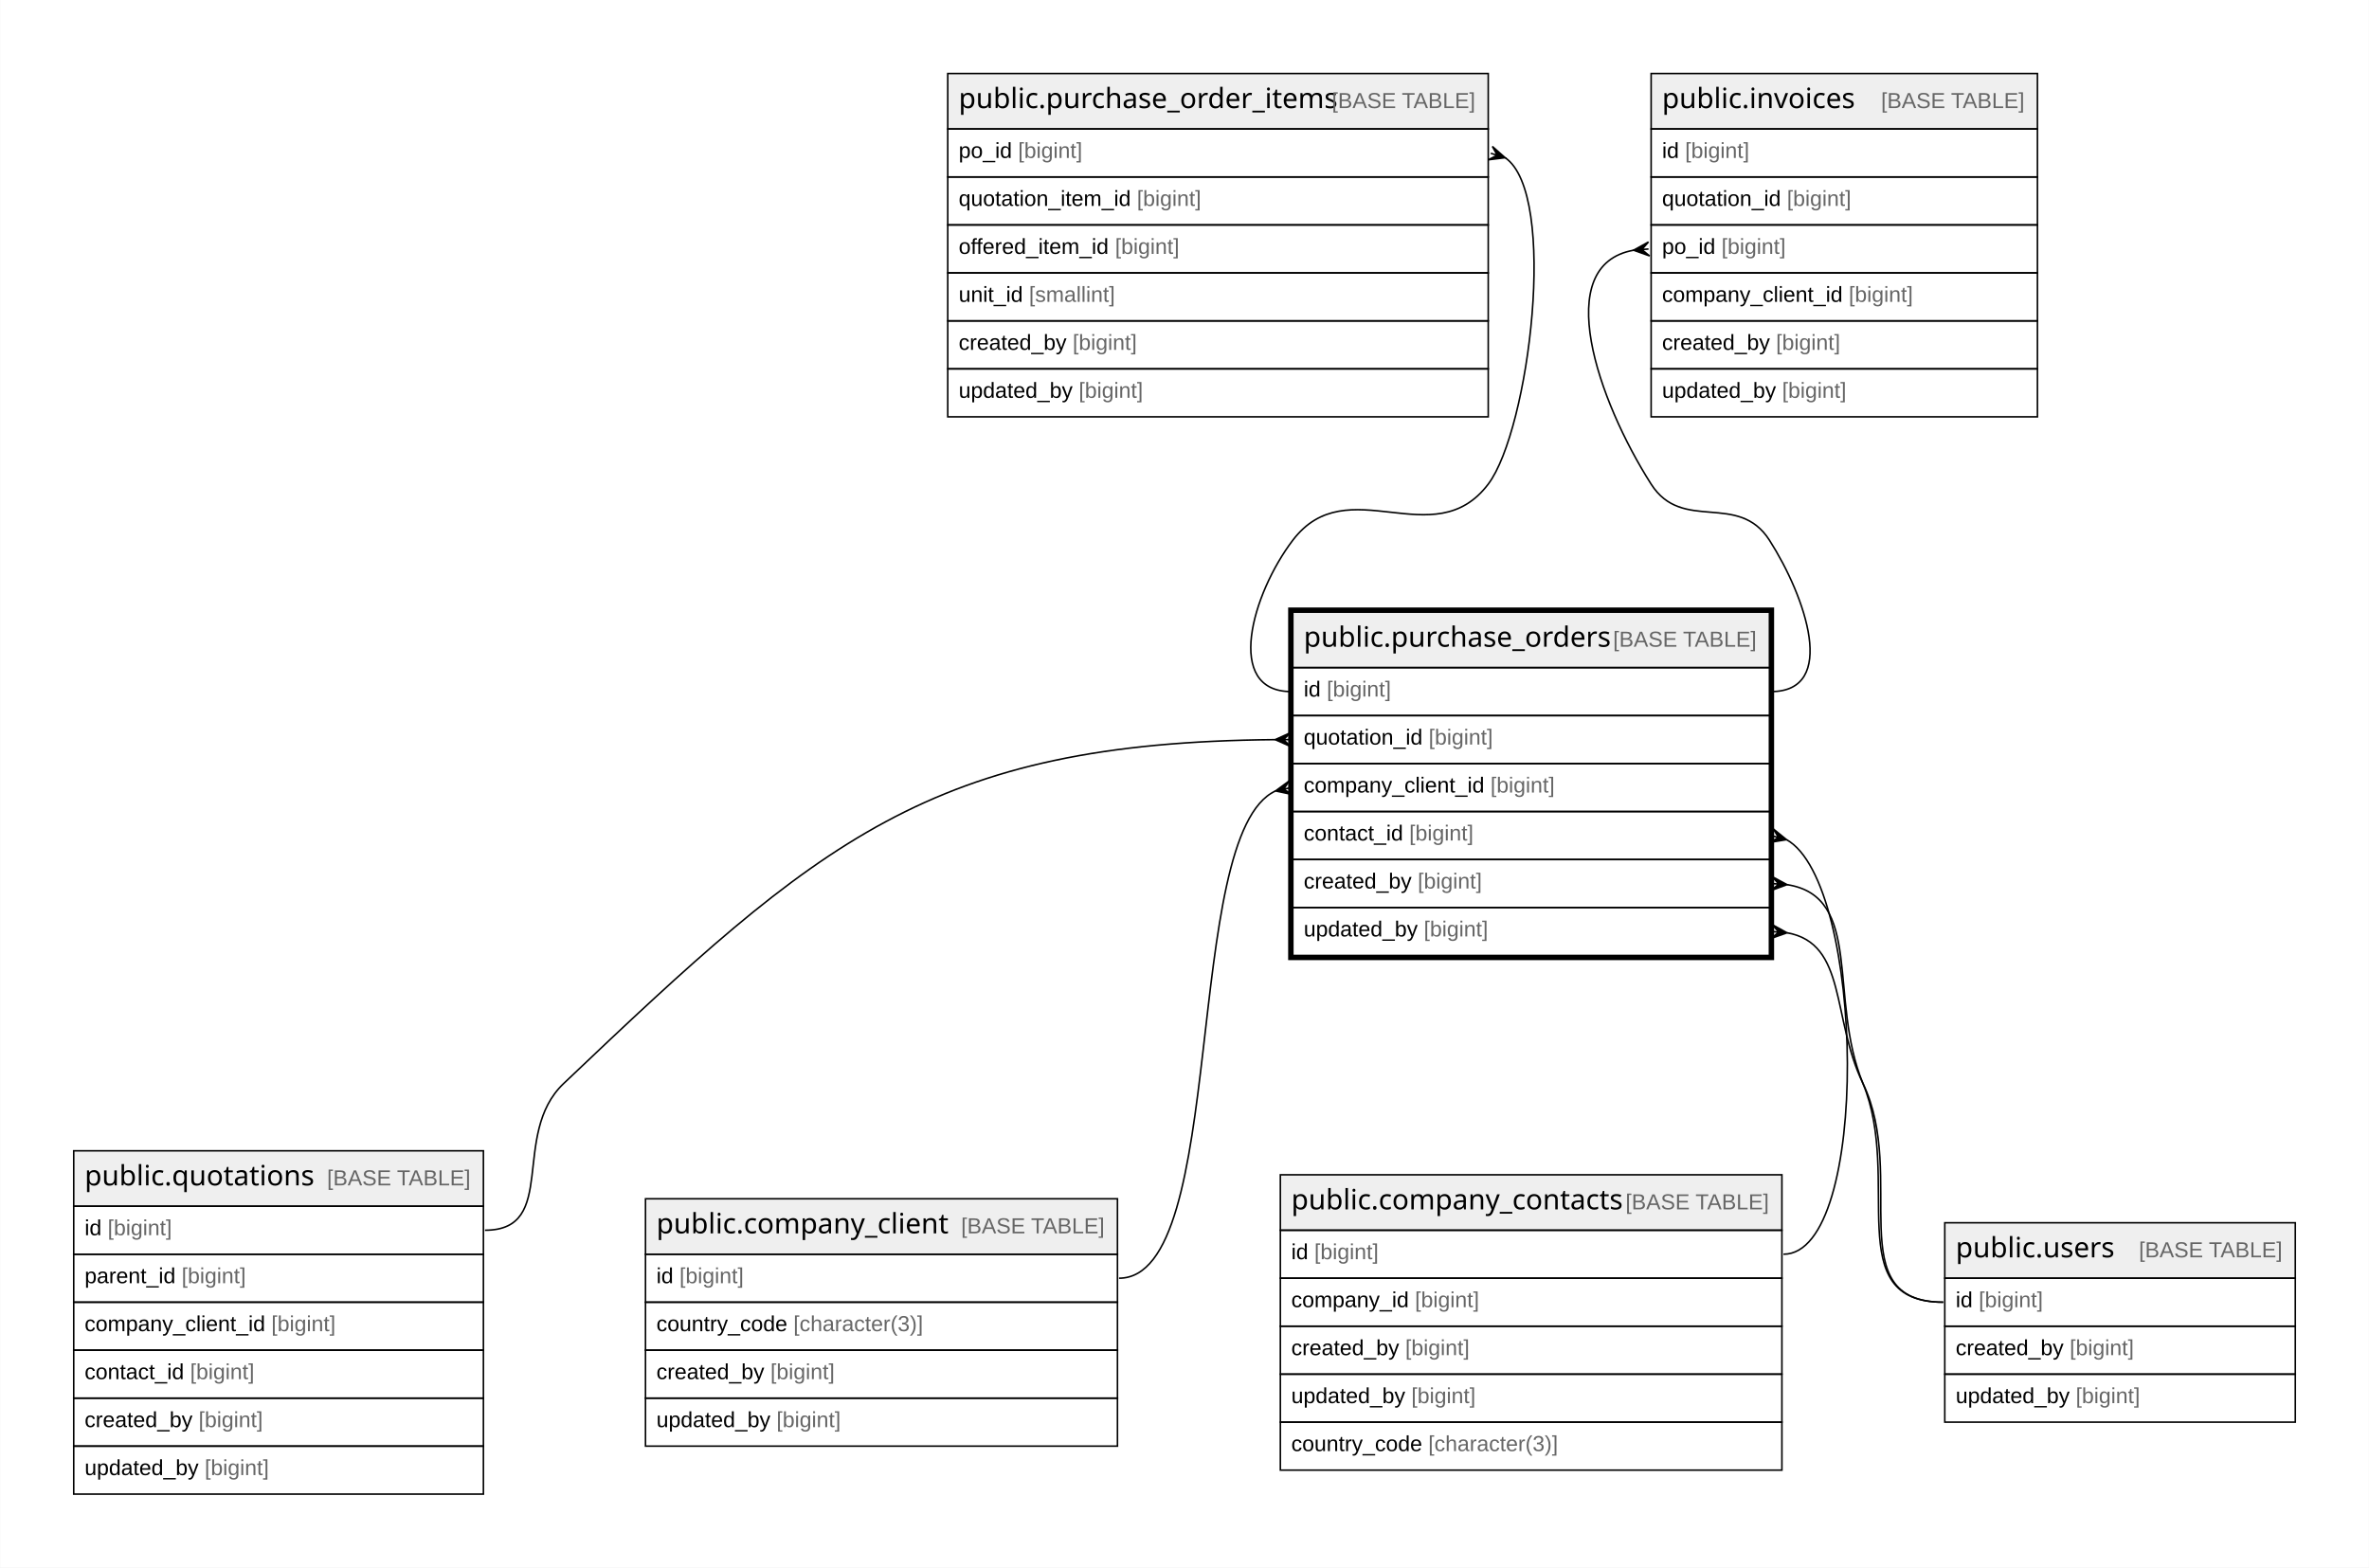
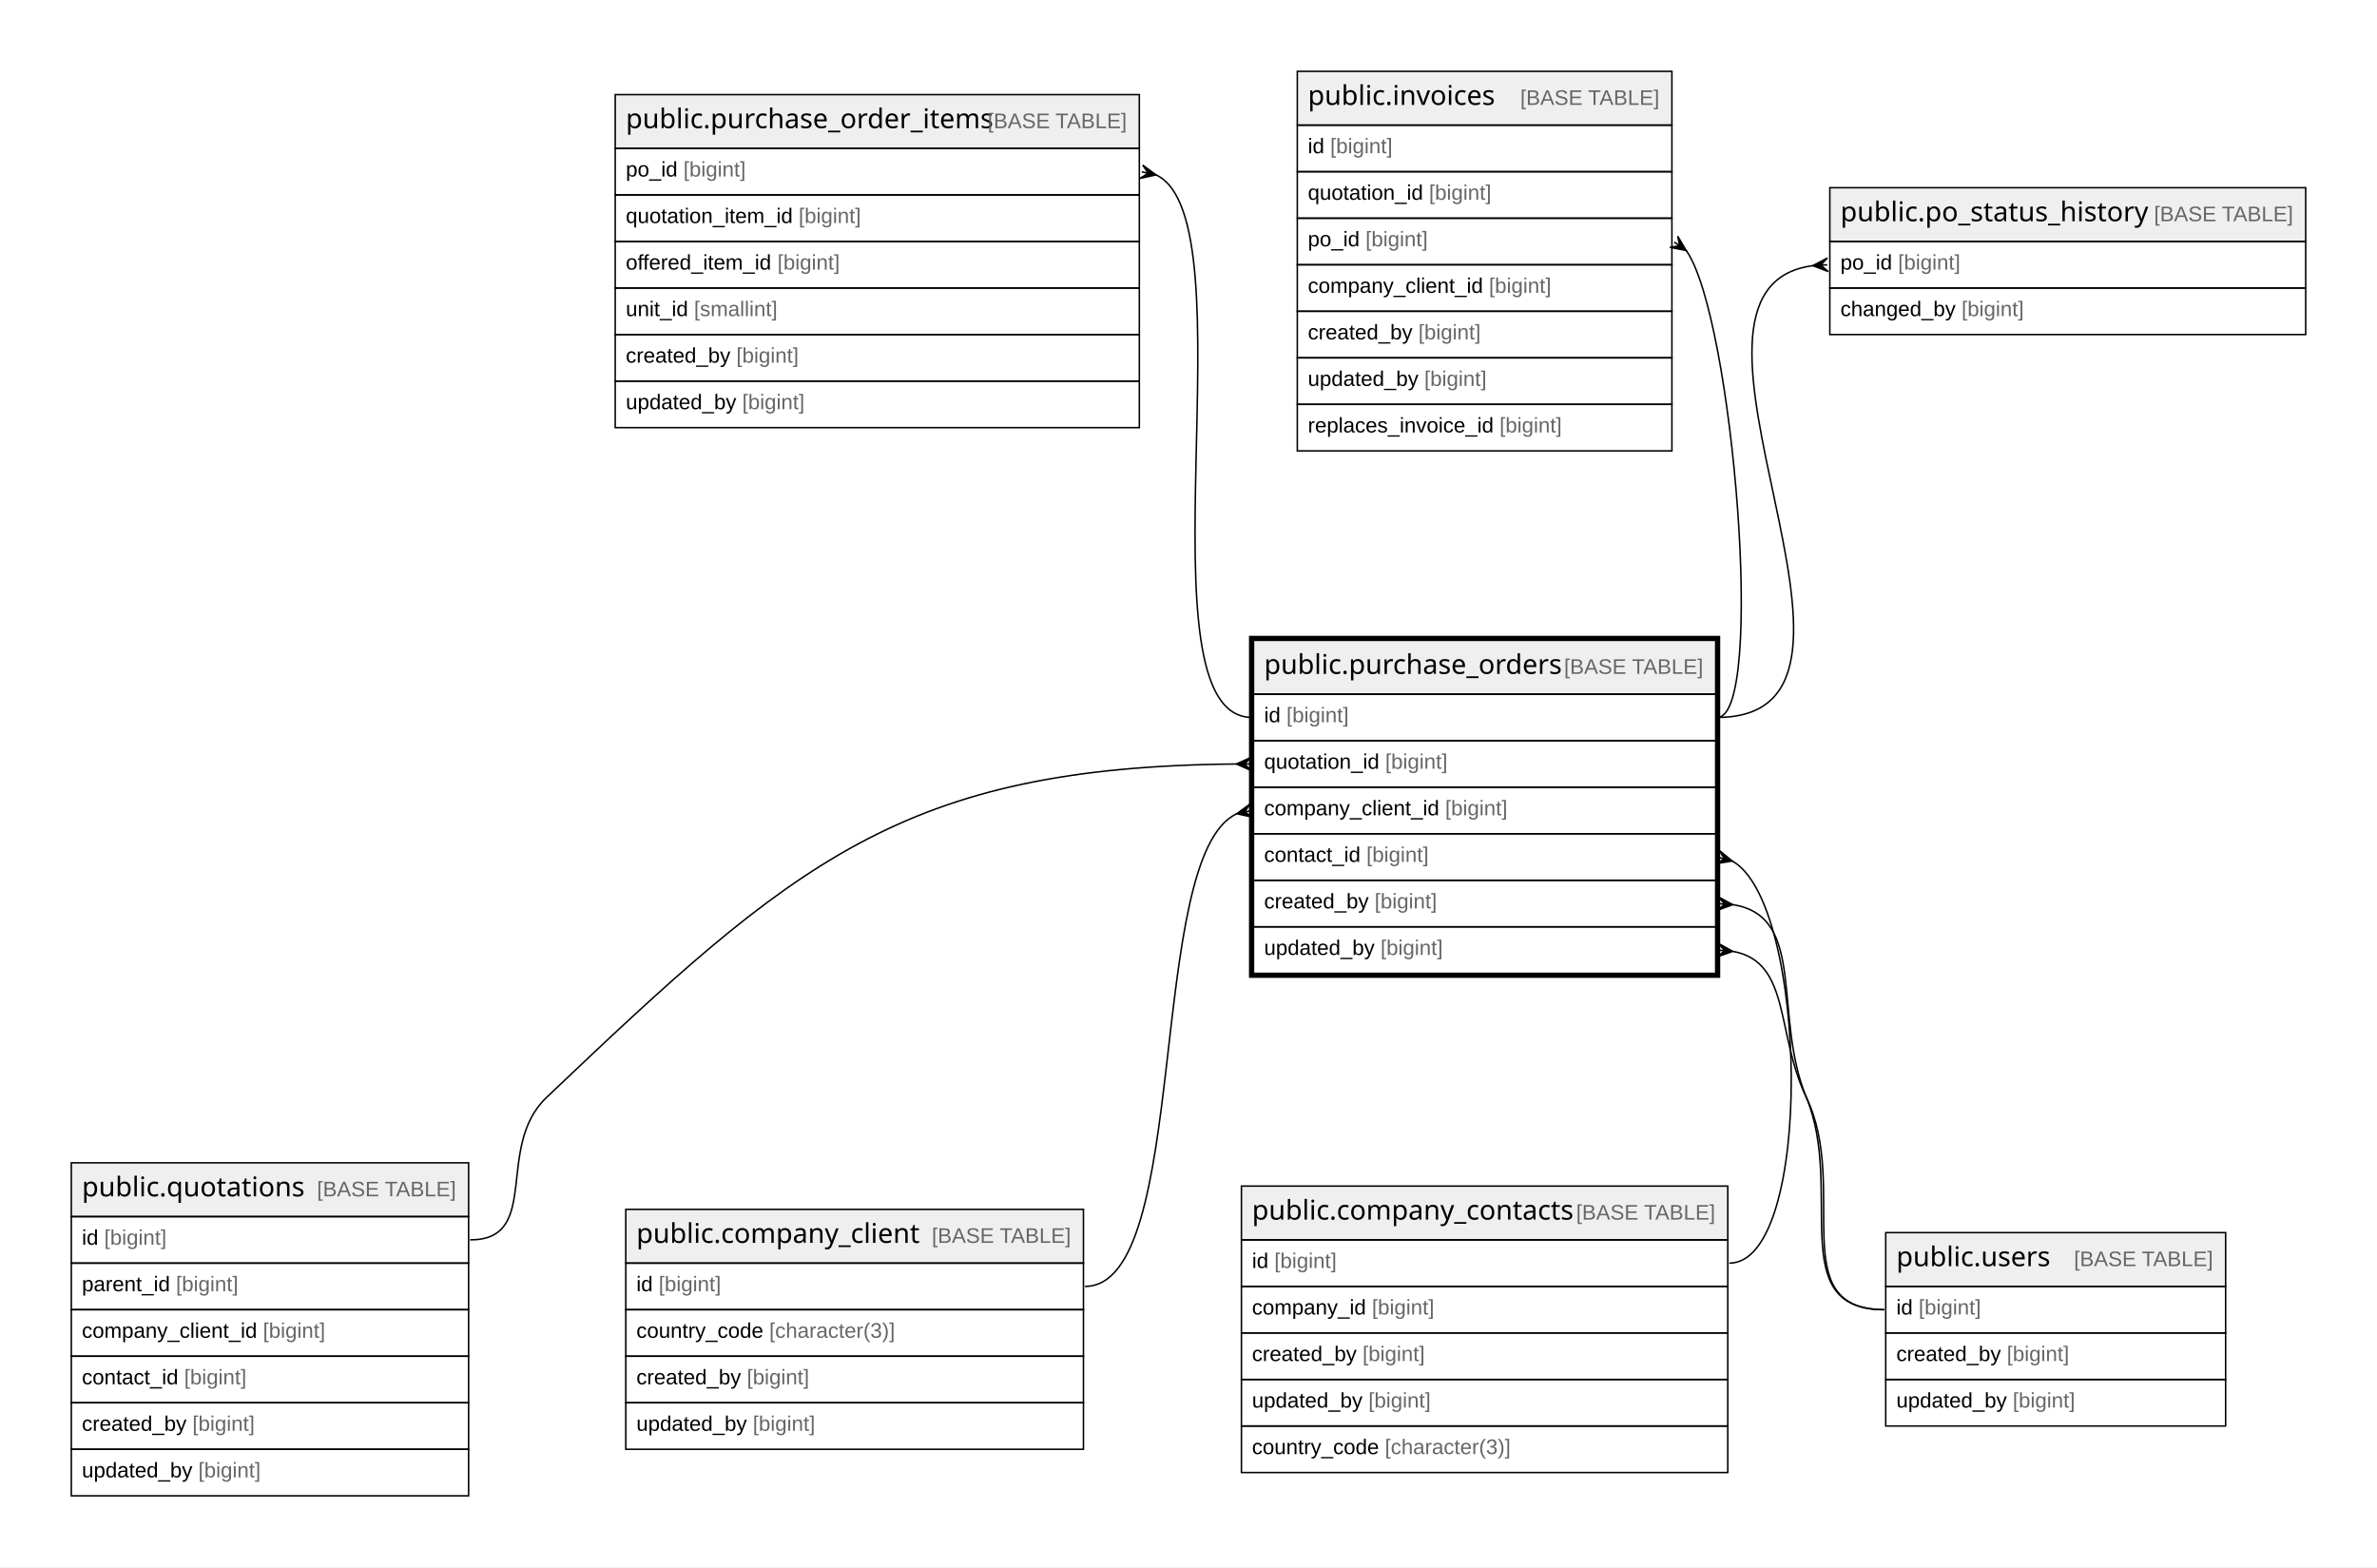
- <svg xmlns="http://www.w3.org/2000/svg" width="1520pt" height="1006pt" viewBox="0.00 0.00 1520.38 1006.40">
-   <g id="graph0" class="graph" transform="scale(1 1) rotate(0) translate(4 1002.4)">
-     <polygon fill="white" stroke="none" points="-4,4 -4,-1002.4 1516.38,-1002.4 1516.38,4 -4,4" />
+ <svg xmlns="http://www.w3.org/2000/svg" width="1573pt" height="1037pt" viewBox="0.00 0.00 1573.38 1037.20">
+   <g id="graph0" class="graph" transform="scale(1 1) rotate(0) translate(4 1033.2)">
+     <polygon fill="white" stroke="none" points="-4,4 -4,-1033.2 1569.38,-1033.2 1569.38,4 -4,4" />
    <g id="node1" class="node">
      <polygon fill="#efefef" stroke="none" points="825.72,-573.8 825.72,-609.4 1131.65,-609.4 1131.65,-573.8 825.72,-573.8" />
      <polygon fill="none" stroke="black" points="825.72,-573.8 825.72,-609.4 1131.65,-609.4 1131.65,-573.8 825.72,-573.8" />
      <text text-anchor="start" x="832.72" y="-587.2" font-family="Arial Bold" font-size="18.00">public.purchase_orders</text>
      <text text-anchor="start" x="1000.16" y="-587.2" font-family="Arial" font-size="14.00">    </text>
      <text text-anchor="start" x="1031.28" y="-587.2" font-family="Arial" font-size="14.00" fill="#666666">[BASE TABLE]</text>
      <polygon fill="none" stroke="black" points="825.72,-543 825.72,-573.8 1131.65,-573.8 1131.65,-543 825.72,-543" />
      <text text-anchor="start" x="832.72" y="-555.2" font-family="Arial" font-size="14.00">id </text>
      <text text-anchor="start" x="847.51" y="-555.2" font-family="Arial" font-size="14.00" fill="#666666">[bigint]</text>
      <polygon fill="none" stroke="black" points="825.72,-512.2 825.72,-543 1131.65,-543 1131.65,-512.2 825.72,-512.2" />
      <text text-anchor="start" x="832.72" y="-524.4" font-family="Arial" font-size="14.00">quotation_id </text>
      <text text-anchor="start" x="912.9" y="-524.4" font-family="Arial" font-size="14.00" fill="#666666">[bigint]</text>
      <polygon fill="none" stroke="black" points="825.72,-481.4 825.72,-512.2 1131.65,-512.2 1131.65,-481.4 825.72,-481.4" />
      <text text-anchor="start" x="832.72" y="-493.6" font-family="Arial" font-size="14.00">company_client_id </text>
      <text text-anchor="start" x="952.57" y="-493.6" font-family="Arial" font-size="14.00" fill="#666666">[bigint]</text>
      <polygon fill="none" stroke="black" points="825.72,-450.6 825.72,-481.4 1131.65,-481.4 1131.65,-450.6 825.72,-450.6" />
      <text text-anchor="start" x="832.72" y="-462.8" font-family="Arial" font-size="14.00">contact_id </text>
      <text text-anchor="start" x="900.43" y="-462.8" font-family="Arial" font-size="14.00" fill="#666666">[bigint]</text>
      <polygon fill="none" stroke="black" points="825.72,-419.8 825.72,-450.6 1131.65,-450.6 1131.65,-419.8 825.72,-419.8" />
      <text text-anchor="start" x="832.72" y="-432" font-family="Arial" font-size="14.00">created_by </text>
      <text text-anchor="start" x="905.88" y="-432" font-family="Arial" font-size="14.00" fill="#666666">[bigint]</text>
      <polygon fill="none" stroke="black" points="825.72,-389 825.72,-419.8 1131.65,-419.8 1131.65,-389 825.72,-389" />
      <text text-anchor="start" x="832.72" y="-401.2" font-family="Arial" font-size="14.00">updated_by </text>
      <text text-anchor="start" x="909.79" y="-401.2" font-family="Arial" font-size="14.00" fill="#666666">[bigint]</text>
      <polygon fill="none" stroke="black" stroke-width="3" points="824.22,-387.5 824.22,-610.9 1133.15,-610.9 1133.15,-387.5 824.22,-387.5" />
    </g>
-     <g id="node4" class="node">
+     <g id="node5" class="node">
      <polygon fill="#efefef" stroke="none" points="43.2,-228 43.2,-263.6 306.18,-263.6 306.18,-228 43.2,-228" />
      <polygon fill="none" stroke="black" points="43.2,-228 43.2,-263.6 306.18,-263.6 306.18,-228 43.2,-228" />
      <text text-anchor="start" x="50.2" y="-241.4" font-family="Arial Bold" font-size="18.00">public.quotations</text>
      <text text-anchor="start" x="174.69" y="-241.4" font-family="Arial" font-size="14.00">    </text>
      <text text-anchor="start" x="205.81" y="-241.4" font-family="Arial" font-size="14.00" fill="#666666">[BASE TABLE]</text>
      <polygon fill="none" stroke="black" points="43.2,-197.2 43.2,-228 306.18,-228 306.18,-197.2 43.2,-197.2" />
      <text text-anchor="start" x="50.2" y="-209.4" font-family="Arial" font-size="14.00">id </text>
      <text text-anchor="start" x="64.99" y="-209.4" font-family="Arial" font-size="14.00" fill="#666666">[bigint]</text>
      <polygon fill="none" stroke="black" points="43.2,-166.4 43.2,-197.2 306.18,-197.2 306.18,-166.4 43.2,-166.4" />
      <text text-anchor="start" x="50.2" y="-178.6" font-family="Arial" font-size="14.00">parent_id </text>
      <text text-anchor="start" x="112.47" y="-178.6" font-family="Arial" font-size="14.00" fill="#666666">[bigint]</text>
      <polygon fill="none" stroke="black" points="43.2,-135.6 43.2,-166.4 306.18,-166.4 306.18,-135.6 43.2,-135.6" />
      <text text-anchor="start" x="50.2" y="-147.8" font-family="Arial" font-size="14.00">company_client_id </text>
      <text text-anchor="start" x="170.05" y="-147.8" font-family="Arial" font-size="14.00" fill="#666666">[bigint]</text>
      <polygon fill="none" stroke="black" points="43.2,-104.8 43.2,-135.6 306.18,-135.6 306.18,-104.8 43.2,-104.8" />
      <text text-anchor="start" x="50.2" y="-117" font-family="Arial" font-size="14.00">contact_id </text>
      <text text-anchor="start" x="117.91" y="-117" font-family="Arial" font-size="14.00" fill="#666666">[bigint]</text>
      <polygon fill="none" stroke="black" points="43.2,-74 43.2,-104.8 306.18,-104.8 306.18,-74 43.2,-74" />
      <text text-anchor="start" x="50.2" y="-86.2" font-family="Arial" font-size="14.00">created_by </text>
      <text text-anchor="start" x="123.36" y="-86.2" font-family="Arial" font-size="14.00" fill="#666666">[bigint]</text>
      <polygon fill="none" stroke="black" points="43.2,-43.2 43.2,-74 306.18,-74 306.18,-43.2 43.2,-43.2" />
      <text text-anchor="start" x="50.2" y="-55.4" font-family="Arial" font-size="14.00">updated_by </text>
      <text text-anchor="start" x="127.27" y="-55.4" font-family="Arial" font-size="14.00" fill="#666666">[bigint]</text>
    </g>
-     <g id="edge3" class="edge">
+     <g id="edge4" class="edge">
      <path fill="none" stroke="black" d="M814.41,-527.56C592.95,-525.68 521.57,-462.6 357.69,-306.8 323.26,-274.07 354.68,-212.6 307.18,-212.6" />
      <polygon fill="black" stroke="black" points="814.39,-527.56 824.37,-532.1 819.72,-527.58 824.05,-527.6 824.05,-527.6 824.05,-527.6 819.72,-527.58 824.41,-523.1 814.39,-527.56" />
    </g>
-     <g id="node5" class="node">
+     <g id="node6" class="node">
      <polygon fill="#efefef" stroke="none" points="410.22,-197.2 410.22,-232.8 713.16,-232.8 713.16,-197.2 410.22,-197.2" />
      <polygon fill="none" stroke="black" points="410.22,-197.2 410.22,-232.8 713.16,-232.8 713.16,-197.2 410.22,-197.2" />
      <text text-anchor="start" x="417.22" y="-210.6" font-family="Arial Bold" font-size="18.00">public.company_client</text>
      <text text-anchor="start" x="581.67" y="-210.6" font-family="Arial" font-size="14.00">    </text>
      <text text-anchor="start" x="612.79" y="-210.6" font-family="Arial" font-size="14.00" fill="#666666">[BASE TABLE]</text>
      <polygon fill="none" stroke="black" points="410.22,-166.4 410.22,-197.2 713.16,-197.2 713.16,-166.4 410.22,-166.4" />
      <text text-anchor="start" x="417.22" y="-178.6" font-family="Arial" font-size="14.00">id </text>
      <text text-anchor="start" x="432" y="-178.6" font-family="Arial" font-size="14.00" fill="#666666">[bigint]</text>
      <polygon fill="none" stroke="black" points="410.22,-135.6 410.22,-166.4 713.16,-166.4 713.16,-135.6 410.22,-135.6" />
      <text text-anchor="start" x="417.22" y="-147.8" font-family="Arial" font-size="14.00">country_code </text>
      <text text-anchor="start" x="505.16" y="-147.8" font-family="Arial" font-size="14.00" fill="#666666">[character(3)]</text>
      <polygon fill="none" stroke="black" points="410.22,-104.8 410.22,-135.6 713.16,-135.6 713.16,-104.8 410.22,-104.8" />
      <text text-anchor="start" x="417.22" y="-117" font-family="Arial" font-size="14.00">created_by </text>
      <text text-anchor="start" x="490.38" y="-117" font-family="Arial" font-size="14.00" fill="#666666">[bigint]</text>
      <polygon fill="none" stroke="black" points="410.22,-74 410.22,-104.8 713.16,-104.8 713.16,-74 410.22,-74" />
      <text text-anchor="start" x="417.22" y="-86.2" font-family="Arial" font-size="14.00">updated_by </text>
      <text text-anchor="start" x="494.29" y="-86.2" font-family="Arial" font-size="14.00" fill="#666666">[bigint]</text>
    </g>
-     <g id="edge4" class="edge">
+     <g id="edge5" class="edge">
      <path fill="none" stroke="black" d="M814.63,-494.62C753.96,-466.79 784.72,-181.8 714.16,-181.8" />
      <polygon fill="black" stroke="black" points="814.62,-494.62 823.45,-501.13 819.84,-495.74 824.07,-496.66 824.07,-496.66 824.07,-496.66 819.84,-495.74 825.35,-492.33 814.62,-494.62" />
    </g>
-     <g id="node6" class="node">
+     <g id="node7" class="node">
      <polygon fill="#efefef" stroke="none" points="817.72,-212.6 817.72,-248.2 1139.66,-248.2 1139.66,-212.6 817.72,-212.6" />
      <polygon fill="none" stroke="black" points="817.72,-212.6 817.72,-248.2 1139.66,-248.2 1139.66,-212.6 817.72,-212.6" />
      <text text-anchor="start" x="824.72" y="-226" font-family="Arial Bold" font-size="18.00">public.company_contacts</text>
      <text text-anchor="start" x="1008.17" y="-226" font-family="Arial" font-size="14.00">    </text>
      <text text-anchor="start" x="1039.28" y="-226" font-family="Arial" font-size="14.00" fill="#666666">[BASE TABLE]</text>
      <polygon fill="none" stroke="black" points="817.72,-181.8 817.72,-212.6 1139.66,-212.6 1139.66,-181.8 817.72,-181.8" />
      <text text-anchor="start" x="824.72" y="-194" font-family="Arial" font-size="14.00">id </text>
      <text text-anchor="start" x="839.51" y="-194" font-family="Arial" font-size="14.00" fill="#666666">[bigint]</text>
      <polygon fill="none" stroke="black" points="817.72,-151 817.72,-181.8 1139.66,-181.8 1139.66,-151 817.72,-151" />
      <text text-anchor="start" x="824.72" y="-163.2" font-family="Arial" font-size="14.00">company_id </text>
      <text text-anchor="start" x="904.1" y="-163.2" font-family="Arial" font-size="14.00" fill="#666666">[bigint]</text>
      <polygon fill="none" stroke="black" points="817.72,-120.2 817.72,-151 1139.66,-151 1139.66,-120.2 817.72,-120.2" />
      <text text-anchor="start" x="824.72" y="-132.4" font-family="Arial" font-size="14.00">created_by </text>
      <text text-anchor="start" x="897.88" y="-132.4" font-family="Arial" font-size="14.00" fill="#666666">[bigint]</text>
      <polygon fill="none" stroke="black" points="817.72,-89.4 817.72,-120.2 1139.66,-120.2 1139.66,-89.4 817.72,-89.4" />
      <text text-anchor="start" x="824.72" y="-101.6" font-family="Arial" font-size="14.00">updated_by </text>
      <text text-anchor="start" x="901.79" y="-101.6" font-family="Arial" font-size="14.00" fill="#666666">[bigint]</text>
      <polygon fill="none" stroke="black" points="817.72,-58.6 817.72,-89.4 1139.66,-89.4 1139.66,-58.6 817.72,-58.6" />
      <text text-anchor="start" x="824.72" y="-70.8" font-family="Arial" font-size="14.00">country_code </text>
      <text text-anchor="start" x="912.67" y="-70.8" font-family="Arial" font-size="14.00" fill="#666666">[character(3)]</text>
    </g>
-     <g id="edge5" class="edge">
+     <g id="edge6" class="edge">
      <path fill="none" stroke="black" d="M1142.62,-463.34C1193.12,-435.42 1196.91,-197.2 1140.66,-197.2" />
      <polygon fill="black" stroke="black" points="1142.64,-463.34 1131.82,-461.57 1137.48,-464.71 1133.3,-465.83 1133.3,-465.83 1133.3,-465.83 1137.48,-464.71 1134.14,-470.26 1142.64,-463.34" />
    </g>
-     <g id="node7" class="node">
+     <g id="node8" class="node">
      <polygon fill="#efefef" stroke="none" points="1244.2,-181.8 1244.2,-217.4 1469.18,-217.4 1469.18,-181.8 1244.2,-181.8" />
      <polygon fill="none" stroke="black" points="1244.2,-181.8 1244.2,-217.4 1469.18,-217.4 1469.18,-181.8 1244.2,-181.8" />
      <text text-anchor="start" x="1251.2" y="-195.2" font-family="Arial Bold" font-size="18.00">public.users</text>
      <text text-anchor="start" x="1337.69" y="-195.2" font-family="Arial" font-size="14.00">    </text>
      <text text-anchor="start" x="1368.8" y="-195.2" font-family="Arial" font-size="14.00" fill="#666666">[BASE TABLE]</text>
      <polygon fill="none" stroke="black" points="1244.2,-151 1244.2,-181.8 1469.18,-181.8 1469.18,-151 1244.2,-151" />
      <text text-anchor="start" x="1251.2" y="-163.2" font-family="Arial" font-size="14.00">id </text>
      <text text-anchor="start" x="1265.99" y="-163.2" font-family="Arial" font-size="14.00" fill="#666666">[bigint]</text>
      <polygon fill="none" stroke="black" points="1244.2,-120.2 1244.2,-151 1469.18,-151 1469.18,-120.2 1244.2,-120.2" />
      <text text-anchor="start" x="1251.2" y="-132.4" font-family="Arial" font-size="14.00">created_by </text>
      <text text-anchor="start" x="1324.36" y="-132.4" font-family="Arial" font-size="14.00" fill="#666666">[bigint]</text>
      <polygon fill="none" stroke="black" points="1244.2,-89.4 1244.2,-120.2 1469.18,-120.2 1469.18,-89.4 1244.2,-89.4" />
      <text text-anchor="start" x="1251.2" y="-101.6" font-family="Arial" font-size="14.00">updated_by </text>
      <text text-anchor="start" x="1328.27" y="-101.6" font-family="Arial" font-size="14.00" fill="#666666">[bigint]</text>
    </g>
-     <g id="edge6" class="edge">
+     <g id="edge7" class="edge">
      <path fill="none" stroke="black" d="M1142.79,-434.49C1192.39,-427 1169.14,-361.46 1191.69,-306.8 1217.04,-245.36 1176.73,-166.4 1243.2,-166.4" />
      <polygon fill="black" stroke="black" points="1142.96,-434.48 1132.67,-430.69 1137.64,-434.85 1133.32,-435.15 1133.32,-435.15 1133.32,-435.15 1137.64,-434.85 1133.3,-439.67 1142.96,-434.48" />
    </g>
-     <g id="edge7" class="edge">
+     <g id="edge8" class="edge">
      <path fill="none" stroke="black" d="M1142.92,-403.57C1181.52,-396.73 1171.37,-349.11 1191.69,-306.8 1220.47,-246.89 1176.73,-166.4 1243.2,-166.4" />
      <polygon fill="black" stroke="black" points="1142.95,-403.56 1132.62,-399.89 1137.64,-404 1133.32,-404.35 1133.32,-404.35 1133.32,-404.35 1137.64,-404 1133.35,-408.86 1142.95,-403.56" />
    </g>
    <g id="node2" class="node">
-       <polygon fill="#efefef" stroke="none" points="604.23,-919.6 604.23,-955.2 951.15,-955.2 951.15,-919.6 604.23,-919.6" />
-       <polygon fill="none" stroke="black" points="604.23,-919.6 604.23,-955.2 951.15,-955.2 951.15,-919.6 604.23,-919.6" />
-       <text text-anchor="start" x="611.23" y="-933" font-family="Arial Bold" font-size="18.00">public.purchase_order_items</text>
-       <text text-anchor="start" x="819.66" y="-933" font-family="Arial" font-size="14.00">    </text>
-       <text text-anchor="start" x="850.78" y="-933" font-family="Arial" font-size="14.00" fill="#666666">[BASE TABLE]</text>
-       <polygon fill="none" stroke="black" points="604.23,-888.8 604.23,-919.6 951.15,-919.6 951.15,-888.8 604.23,-888.8" />
-       <text text-anchor="start" x="611.23" y="-901" font-family="Arial" font-size="14.00">po_id </text>
-       <text text-anchor="start" x="649.37" y="-901" font-family="Arial" font-size="14.00" fill="#666666">[bigint]</text>
-       <polygon fill="none" stroke="black" points="604.23,-858 604.23,-888.8 951.15,-888.8 951.15,-858 604.23,-858" />
-       <text text-anchor="start" x="611.23" y="-870.2" font-family="Arial" font-size="14.00">quotation_item_id </text>
-       <text text-anchor="start" x="725.64" y="-870.2" font-family="Arial" font-size="14.00" fill="#666666">[bigint]</text>
-       <polygon fill="none" stroke="black" points="604.23,-827.2 604.23,-858 951.15,-858 951.15,-827.2 604.23,-827.2" />
-       <text text-anchor="start" x="611.23" y="-839.4" font-family="Arial" font-size="14.00">offered_item_id </text>
-       <text text-anchor="start" x="711.62" y="-839.4" font-family="Arial" font-size="14.00" fill="#666666">[bigint]</text>
-       <polygon fill="none" stroke="black" points="604.23,-796.4 604.23,-827.2 951.15,-827.2 951.15,-796.4 604.23,-796.4" />
-       <text text-anchor="start" x="611.23" y="-808.6" font-family="Arial" font-size="14.00">unit_id </text>
-       <text text-anchor="start" x="656.37" y="-808.6" font-family="Arial" font-size="14.00" fill="#666666">[smallint]</text>
-       <polygon fill="none" stroke="black" points="604.23,-765.6 604.23,-796.4 951.15,-796.4 951.15,-765.6 604.23,-765.6" />
-       <text text-anchor="start" x="611.23" y="-777.8" font-family="Arial" font-size="14.00">created_by </text>
-       <text text-anchor="start" x="684.39" y="-777.8" font-family="Arial" font-size="14.00" fill="#666666">[bigint]</text>
-       <polygon fill="none" stroke="black" points="604.23,-734.8 604.23,-765.6 951.15,-765.6 951.15,-734.8 604.23,-734.8" />
-       <text text-anchor="start" x="611.23" y="-747" font-family="Arial" font-size="14.00">updated_by </text>
-       <text text-anchor="start" x="688.3" y="-747" font-family="Arial" font-size="14.00" fill="#666666">[bigint]</text>
+       <polygon fill="#efefef" stroke="none" points="403.23,-935 403.23,-970.6 750.15,-970.6 750.15,-935 403.23,-935" />
+       <polygon fill="none" stroke="black" points="403.23,-935 403.23,-970.6 750.15,-970.6 750.15,-935 403.23,-935" />
+       <text text-anchor="start" x="410.23" y="-948.4" font-family="Arial Bold" font-size="18.00">public.purchase_order_items</text>
+       <text text-anchor="start" x="618.66" y="-948.4" font-family="Arial" font-size="14.00">    </text>
+       <text text-anchor="start" x="649.78" y="-948.4" font-family="Arial" font-size="14.00" fill="#666666">[BASE TABLE]</text>
+       <polygon fill="none" stroke="black" points="403.23,-904.2 403.23,-935 750.15,-935 750.15,-904.2 403.23,-904.2" />
+       <text text-anchor="start" x="410.23" y="-916.4" font-family="Arial" font-size="14.00">po_id </text>
+       <text text-anchor="start" x="448.37" y="-916.4" font-family="Arial" font-size="14.00" fill="#666666">[bigint]</text>
+       <polygon fill="none" stroke="black" points="403.23,-873.4 403.23,-904.2 750.15,-904.2 750.15,-873.4 403.23,-873.4" />
+       <text text-anchor="start" x="410.23" y="-885.6" font-family="Arial" font-size="14.00">quotation_item_id </text>
+       <text text-anchor="start" x="524.64" y="-885.6" font-family="Arial" font-size="14.00" fill="#666666">[bigint]</text>
+       <polygon fill="none" stroke="black" points="403.23,-842.6 403.23,-873.4 750.15,-873.4 750.15,-842.6 403.23,-842.6" />
+       <text text-anchor="start" x="410.23" y="-854.8" font-family="Arial" font-size="14.00">offered_item_id </text>
+       <text text-anchor="start" x="510.62" y="-854.8" font-family="Arial" font-size="14.00" fill="#666666">[bigint]</text>
+       <polygon fill="none" stroke="black" points="403.23,-811.8 403.23,-842.6 750.15,-842.6 750.15,-811.8 403.23,-811.8" />
+       <text text-anchor="start" x="410.23" y="-824" font-family="Arial" font-size="14.00">unit_id </text>
+       <text text-anchor="start" x="455.37" y="-824" font-family="Arial" font-size="14.00" fill="#666666">[smallint]</text>
+       <polygon fill="none" stroke="black" points="403.23,-781 403.23,-811.8 750.15,-811.8 750.15,-781 403.23,-781" />
+       <text text-anchor="start" x="410.23" y="-793.2" font-family="Arial" font-size="14.00">created_by </text>
+       <text text-anchor="start" x="483.39" y="-793.2" font-family="Arial" font-size="14.00" fill="#666666">[bigint]</text>
+       <polygon fill="none" stroke="black" points="403.23,-750.2 403.23,-781 750.15,-781 750.15,-750.2 403.23,-750.2" />
+       <text text-anchor="start" x="410.23" y="-762.4" font-family="Arial" font-size="14.00">updated_by </text>
+       <text text-anchor="start" x="487.3" y="-762.4" font-family="Arial" font-size="14.00" fill="#666666">[bigint]</text>
    </g>
    <g id="edge1" class="edge">
-       <path fill="none" stroke="black" d="M962.02,-901.15C996.26,-877.7 977.44,-726.33 951.15,-691.6 916.14,-645.36 860.86,-701.74 825.72,-655.6 799.55,-621.23 781.52,-558.4 824.72,-558.4" />
-       <polygon fill="black" stroke="black" points="962.02,-901.15 951.14,-899.8 956.93,-902.72 952.79,-904 952.79,-904 952.79,-904 956.93,-902.72 953.8,-908.4 962.02,-901.15" />
+       <path fill="none" stroke="black" d="M761.18,-917.48C825.3,-887.88 746.49,-558.4 824.72,-558.4" />
+       <polygon fill="black" stroke="black" points="761.26,-917.46 750.55,-915.13 756.04,-918.57 751.8,-919.46 751.8,-919.46 751.8,-919.46 756.04,-918.57 752.41,-923.93 761.26,-917.46" />
    </g>
    <g id="node3" class="node">
-       <polygon fill="#efefef" stroke="none" points="1055.71,-919.6 1055.71,-955.2 1303.67,-955.2 1303.67,-919.6 1055.71,-919.6" />
-       <polygon fill="none" stroke="black" points="1055.71,-919.6 1055.71,-955.2 1303.67,-955.2 1303.67,-919.6 1055.71,-919.6" />
-       <text text-anchor="start" x="1062.71" y="-933" font-family="Arial Bold" font-size="18.00">public.invoices</text>
-       <text text-anchor="start" x="1172.18" y="-933" font-family="Arial" font-size="14.00">    </text>
-       <text text-anchor="start" x="1203.3" y="-933" font-family="Arial" font-size="14.00" fill="#666666">[BASE TABLE]</text>
-       <polygon fill="none" stroke="black" points="1055.71,-888.8 1055.71,-919.6 1303.67,-919.6 1303.67,-888.8 1055.71,-888.8" />
-       <text text-anchor="start" x="1062.71" y="-901" font-family="Arial" font-size="14.00">id </text>
-       <text text-anchor="start" x="1077.49" y="-901" font-family="Arial" font-size="14.00" fill="#666666">[bigint]</text>
-       <polygon fill="none" stroke="black" points="1055.71,-858 1055.71,-888.8 1303.67,-888.8 1303.67,-858 1055.71,-858" />
-       <text text-anchor="start" x="1062.71" y="-870.2" font-family="Arial" font-size="14.00">quotation_id </text>
-       <text text-anchor="start" x="1142.88" y="-870.2" font-family="Arial" font-size="14.00" fill="#666666">[bigint]</text>
-       <polygon fill="none" stroke="black" points="1055.71,-827.2 1055.71,-858 1303.67,-858 1303.67,-827.2 1055.71,-827.2" />
-       <text text-anchor="start" x="1062.71" y="-839.4" font-family="Arial" font-size="14.00">po_id </text>
-       <text text-anchor="start" x="1100.85" y="-839.4" font-family="Arial" font-size="14.00" fill="#666666">[bigint]</text>
-       <polygon fill="none" stroke="black" points="1055.71,-796.4 1055.71,-827.2 1303.67,-827.2 1303.67,-796.4 1055.71,-796.4" />
-       <text text-anchor="start" x="1062.71" y="-808.6" font-family="Arial" font-size="14.00">company_client_id </text>
-       <text text-anchor="start" x="1182.55" y="-808.6" font-family="Arial" font-size="14.00" fill="#666666">[bigint]</text>
-       <polygon fill="none" stroke="black" points="1055.71,-765.6 1055.71,-796.4 1303.67,-796.4 1303.67,-765.6 1055.71,-765.6" />
-       <text text-anchor="start" x="1062.71" y="-777.8" font-family="Arial" font-size="14.00">created_by </text>
-       <text text-anchor="start" x="1135.86" y="-777.8" font-family="Arial" font-size="14.00" fill="#666666">[bigint]</text>
-       <polygon fill="none" stroke="black" points="1055.71,-734.8 1055.71,-765.6 1303.67,-765.6 1303.67,-734.8 1055.71,-734.8" />
-       <text text-anchor="start" x="1062.71" y="-747" font-family="Arial" font-size="14.00">updated_by </text>
-       <text text-anchor="start" x="1139.77" y="-747" font-family="Arial" font-size="14.00" fill="#666666">[bigint]</text>
+       <polygon fill="#efefef" stroke="none" points="854.71,-950.4 854.71,-986 1102.67,-986 1102.67,-950.4 854.71,-950.4" />
+       <polygon fill="none" stroke="black" points="854.71,-950.4 854.71,-986 1102.67,-986 1102.67,-950.4 854.71,-950.4" />
+       <text text-anchor="start" x="861.71" y="-963.8" font-family="Arial Bold" font-size="18.00">public.invoices</text>
+       <text text-anchor="start" x="971.18" y="-963.8" font-family="Arial" font-size="14.00">    </text>
+       <text text-anchor="start" x="1002.3" y="-963.8" font-family="Arial" font-size="14.00" fill="#666666">[BASE TABLE]</text>
+       <polygon fill="none" stroke="black" points="854.71,-919.6 854.71,-950.4 1102.67,-950.4 1102.67,-919.6 854.71,-919.6" />
+       <text text-anchor="start" x="861.71" y="-931.8" font-family="Arial" font-size="14.00">id </text>
+       <text text-anchor="start" x="876.49" y="-931.8" font-family="Arial" font-size="14.00" fill="#666666">[bigint]</text>
+       <polygon fill="none" stroke="black" points="854.71,-888.8 854.71,-919.6 1102.67,-919.6 1102.67,-888.8 854.71,-888.8" />
+       <text text-anchor="start" x="861.71" y="-901" font-family="Arial" font-size="14.00">quotation_id </text>
+       <text text-anchor="start" x="941.88" y="-901" font-family="Arial" font-size="14.00" fill="#666666">[bigint]</text>
+       <polygon fill="none" stroke="black" points="854.71,-858 854.71,-888.8 1102.67,-888.8 1102.67,-858 854.71,-858" />
+       <text text-anchor="start" x="861.71" y="-870.2" font-family="Arial" font-size="14.00">po_id </text>
+       <text text-anchor="start" x="899.85" y="-870.2" font-family="Arial" font-size="14.00" fill="#666666">[bigint]</text>
+       <polygon fill="none" stroke="black" points="854.71,-827.2 854.71,-858 1102.67,-858 1102.67,-827.2 854.71,-827.2" />
+       <text text-anchor="start" x="861.71" y="-839.4" font-family="Arial" font-size="14.00">company_client_id </text>
+       <text text-anchor="start" x="981.55" y="-839.4" font-family="Arial" font-size="14.00" fill="#666666">[bigint]</text>
+       <polygon fill="none" stroke="black" points="854.71,-796.4 854.71,-827.2 1102.67,-827.2 1102.67,-796.4 854.71,-796.4" />
+       <text text-anchor="start" x="861.71" y="-808.6" font-family="Arial" font-size="14.00">created_by </text>
+       <text text-anchor="start" x="934.86" y="-808.6" font-family="Arial" font-size="14.00" fill="#666666">[bigint]</text>
+       <polygon fill="none" stroke="black" points="854.71,-765.6 854.71,-796.4 1102.67,-796.4 1102.67,-765.6 854.71,-765.6" />
+       <text text-anchor="start" x="861.71" y="-777.8" font-family="Arial" font-size="14.00">updated_by </text>
+       <text text-anchor="start" x="938.77" y="-777.8" font-family="Arial" font-size="14.00" fill="#666666">[bigint]</text>
+       <polygon fill="none" stroke="black" points="854.71,-734.8 854.71,-765.6 1102.67,-765.6 1102.67,-734.8 854.71,-734.8" />
+       <text text-anchor="start" x="861.71" y="-747" font-family="Arial" font-size="14.00">replaces_invoice_id </text>
+       <text text-anchor="start" x="988.56" y="-747" font-family="Arial" font-size="14.00" fill="#666666">[bigint]</text>
    </g>
    <g id="edge2" class="edge">
-       <path fill="none" stroke="black" d="M1044.57,-841.77C991.11,-832.39 1021.61,-745.1 1055.71,-691.6 1075.78,-660.1 1111.52,-687.06 1131.65,-655.6 1154.94,-619.21 1175.86,-558.4 1132.65,-558.4" />
-       <polygon fill="black" stroke="black" points="1044.41,-841.76 1054.01,-847.06 1049.72,-842.19 1054.04,-842.55 1054.04,-842.55 1054.04,-842.55 1049.72,-842.19 1054.74,-838.09 1044.41,-841.76" />
+       <path fill="none" stroke="black" d="M1112.16,-867.39C1143.14,-823.84 1164.92,-558.4 1132.65,-558.4" />
+       <polygon fill="black" stroke="black" points="1112.11,-867.43 1101.34,-869.53 1107.75,-870.51 1104.22,-873.01 1104.22,-873.01 1104.22,-873.01 1107.75,-870.51 1106.54,-876.88 1112.11,-867.43" />
+     </g>
+     <g id="node4" class="node">
+       <polygon fill="#efefef" stroke="none" points="1207.2,-873.4 1207.2,-909 1522.18,-909 1522.18,-873.4 1207.2,-873.4" />
+       <polygon fill="none" stroke="black" points="1207.2,-873.4 1207.2,-909 1522.18,-909 1522.18,-873.4 1207.2,-873.4" />
+       <text text-anchor="start" x="1214.2" y="-886.8" font-family="Arial Bold" font-size="18.00">public.po_status_history</text>
+       <text text-anchor="start" x="1390.69" y="-886.8" font-family="Arial" font-size="14.00">    </text>
+       <text text-anchor="start" x="1421.81" y="-886.8" font-family="Arial" font-size="14.00" fill="#666666">[BASE TABLE]</text>
+       <polygon fill="none" stroke="black" points="1207.2,-842.6 1207.2,-873.4 1522.18,-873.4 1522.18,-842.6 1207.2,-842.6" />
+       <text text-anchor="start" x="1214.2" y="-854.8" font-family="Arial" font-size="14.00">po_id </text>
+       <text text-anchor="start" x="1252.34" y="-854.8" font-family="Arial" font-size="14.00" fill="#666666">[bigint]</text>
+       <polygon fill="none" stroke="black" points="1207.2,-811.8 1207.2,-842.6 1522.18,-842.6 1522.18,-811.8 1207.2,-811.8" />
+       <text text-anchor="start" x="1214.2" y="-824" font-family="Arial" font-size="14.00">changed_by </text>
+       <text text-anchor="start" x="1294.38" y="-824" font-family="Arial" font-size="14.00" fill="#666666">[bigint]</text>
+     </g>
+     <g id="edge3" class="edge">
+       <path fill="none" stroke="black" d="M1196.04,-857.39C1079.44,-842.41 1266.15,-558.4 1132.65,-558.4" />
+       <polygon fill="black" stroke="black" points="1195.88,-857.38 1205.59,-862.47 1201.21,-857.7 1205.53,-857.96 1205.53,-857.96 1205.53,-857.96 1201.21,-857.7 1206.14,-853.49 1195.88,-857.38" />
    </g>
  </g>
</svg>
